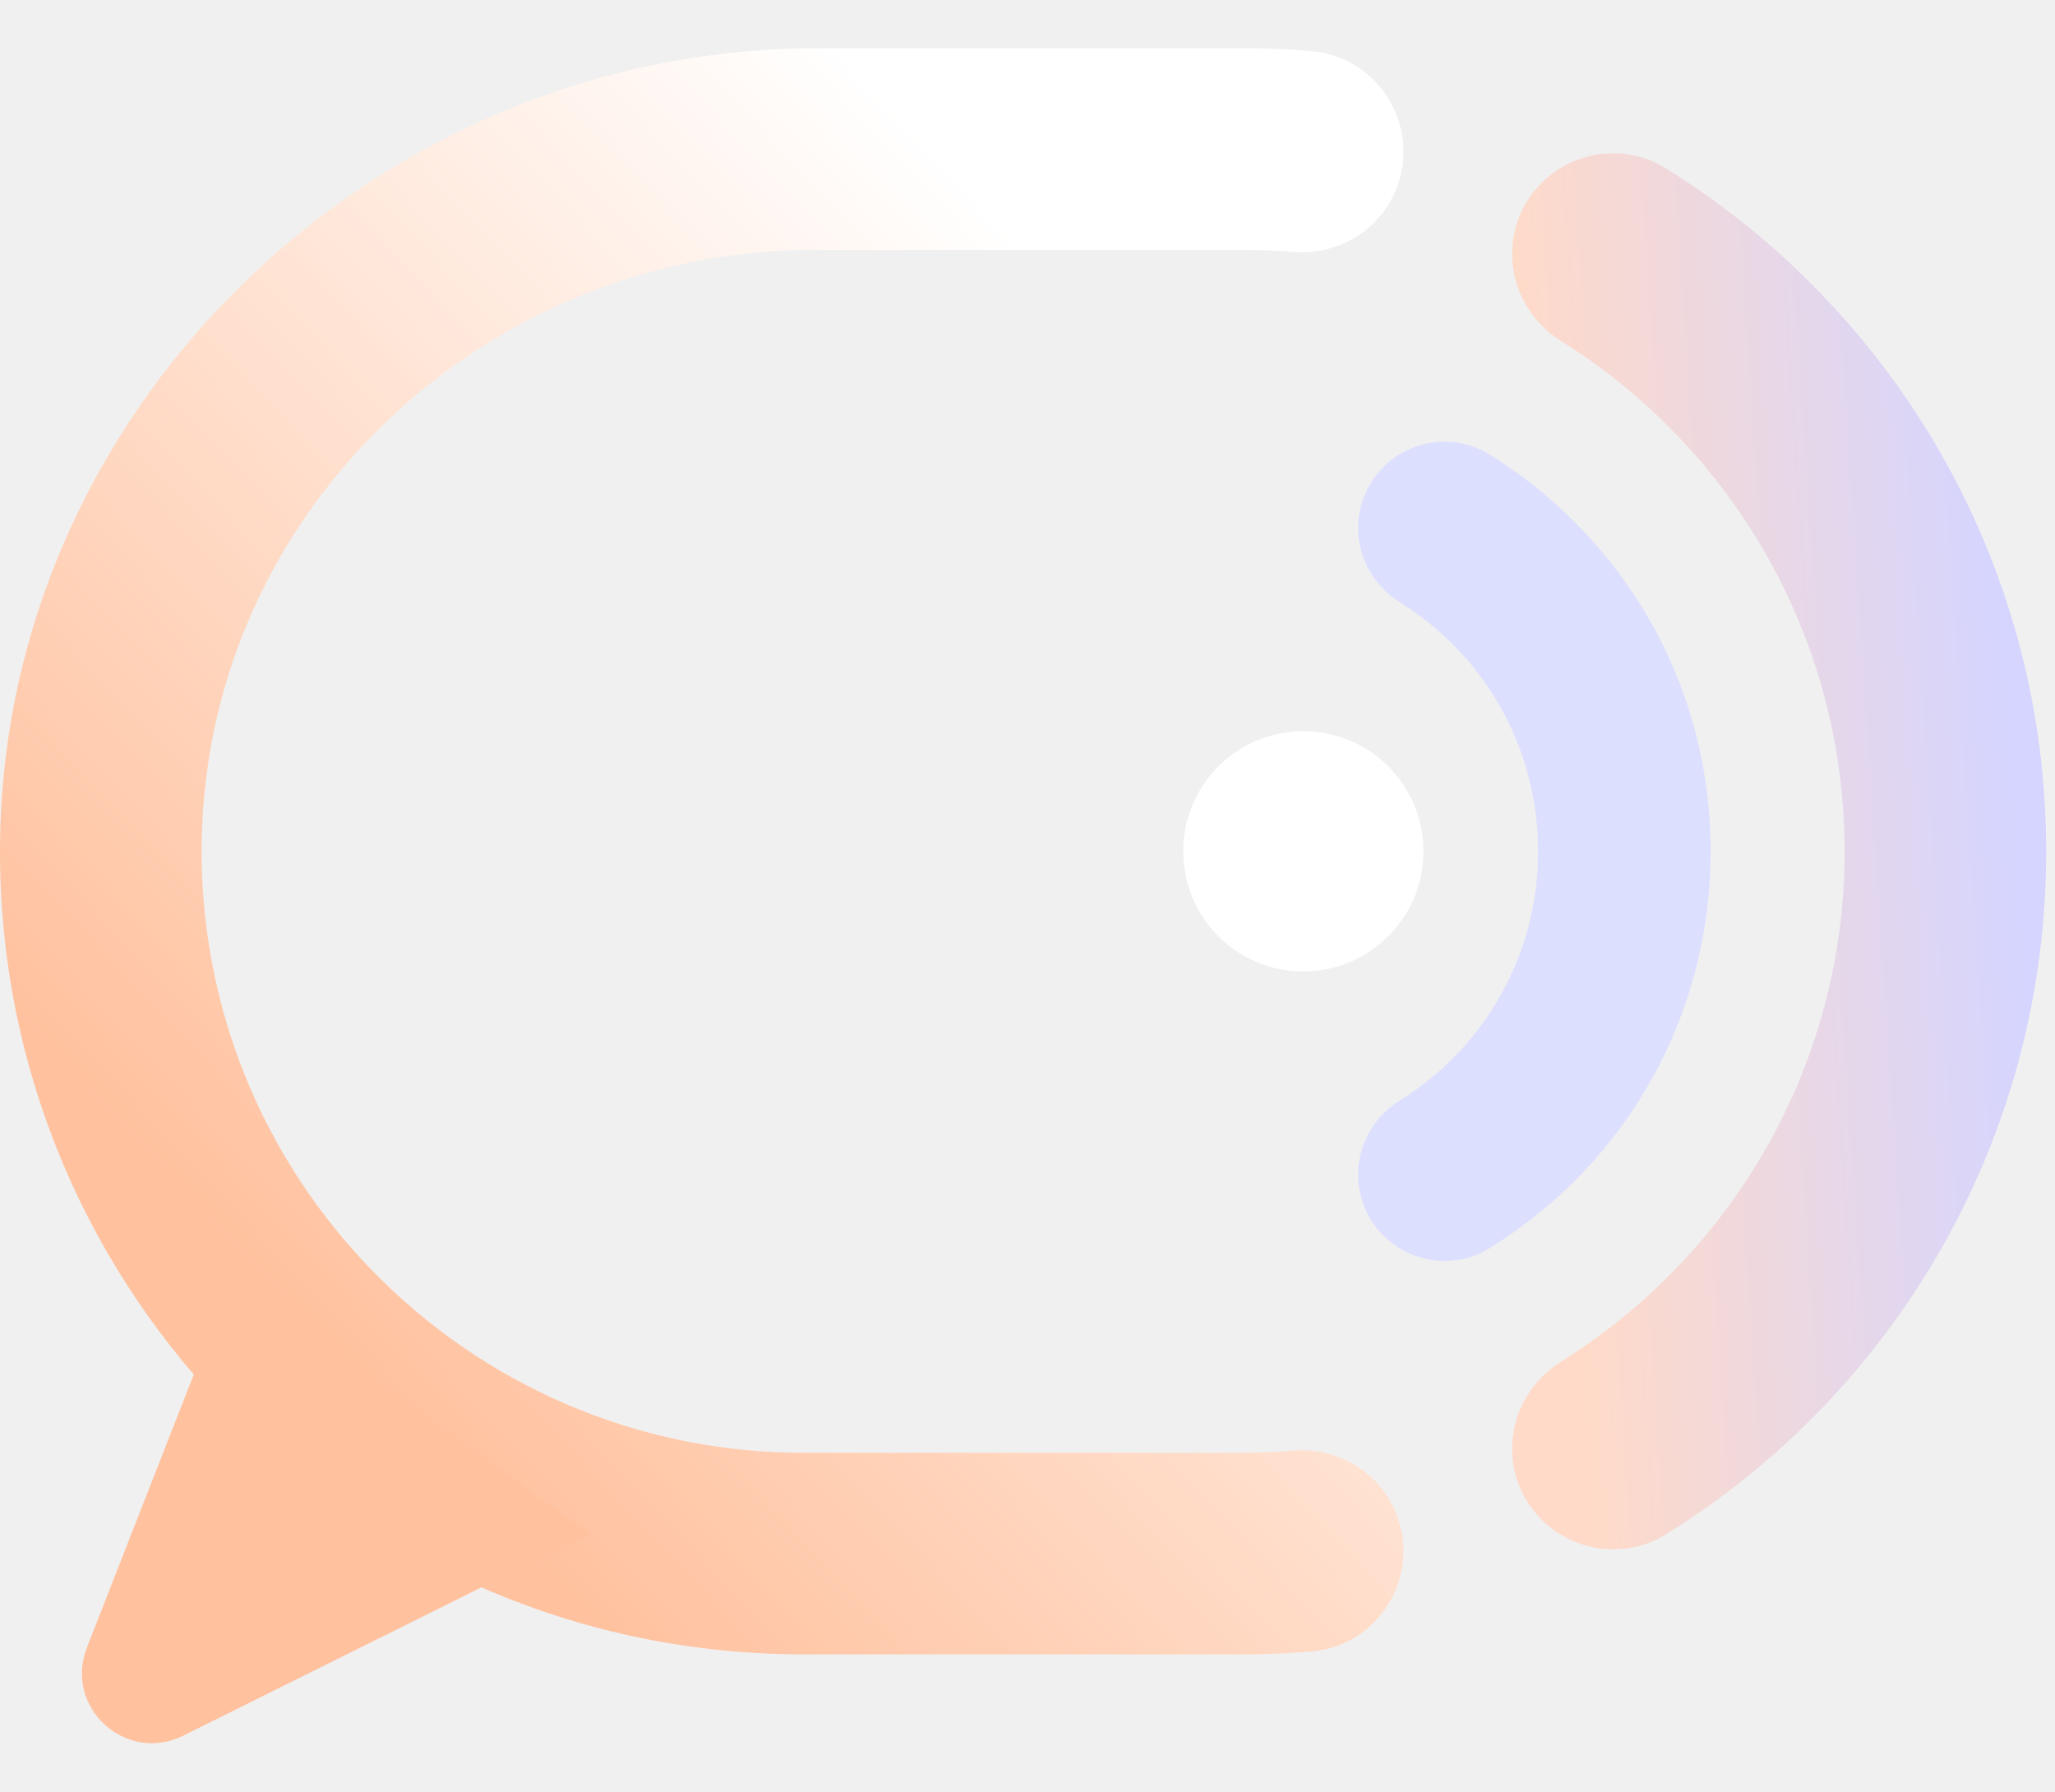
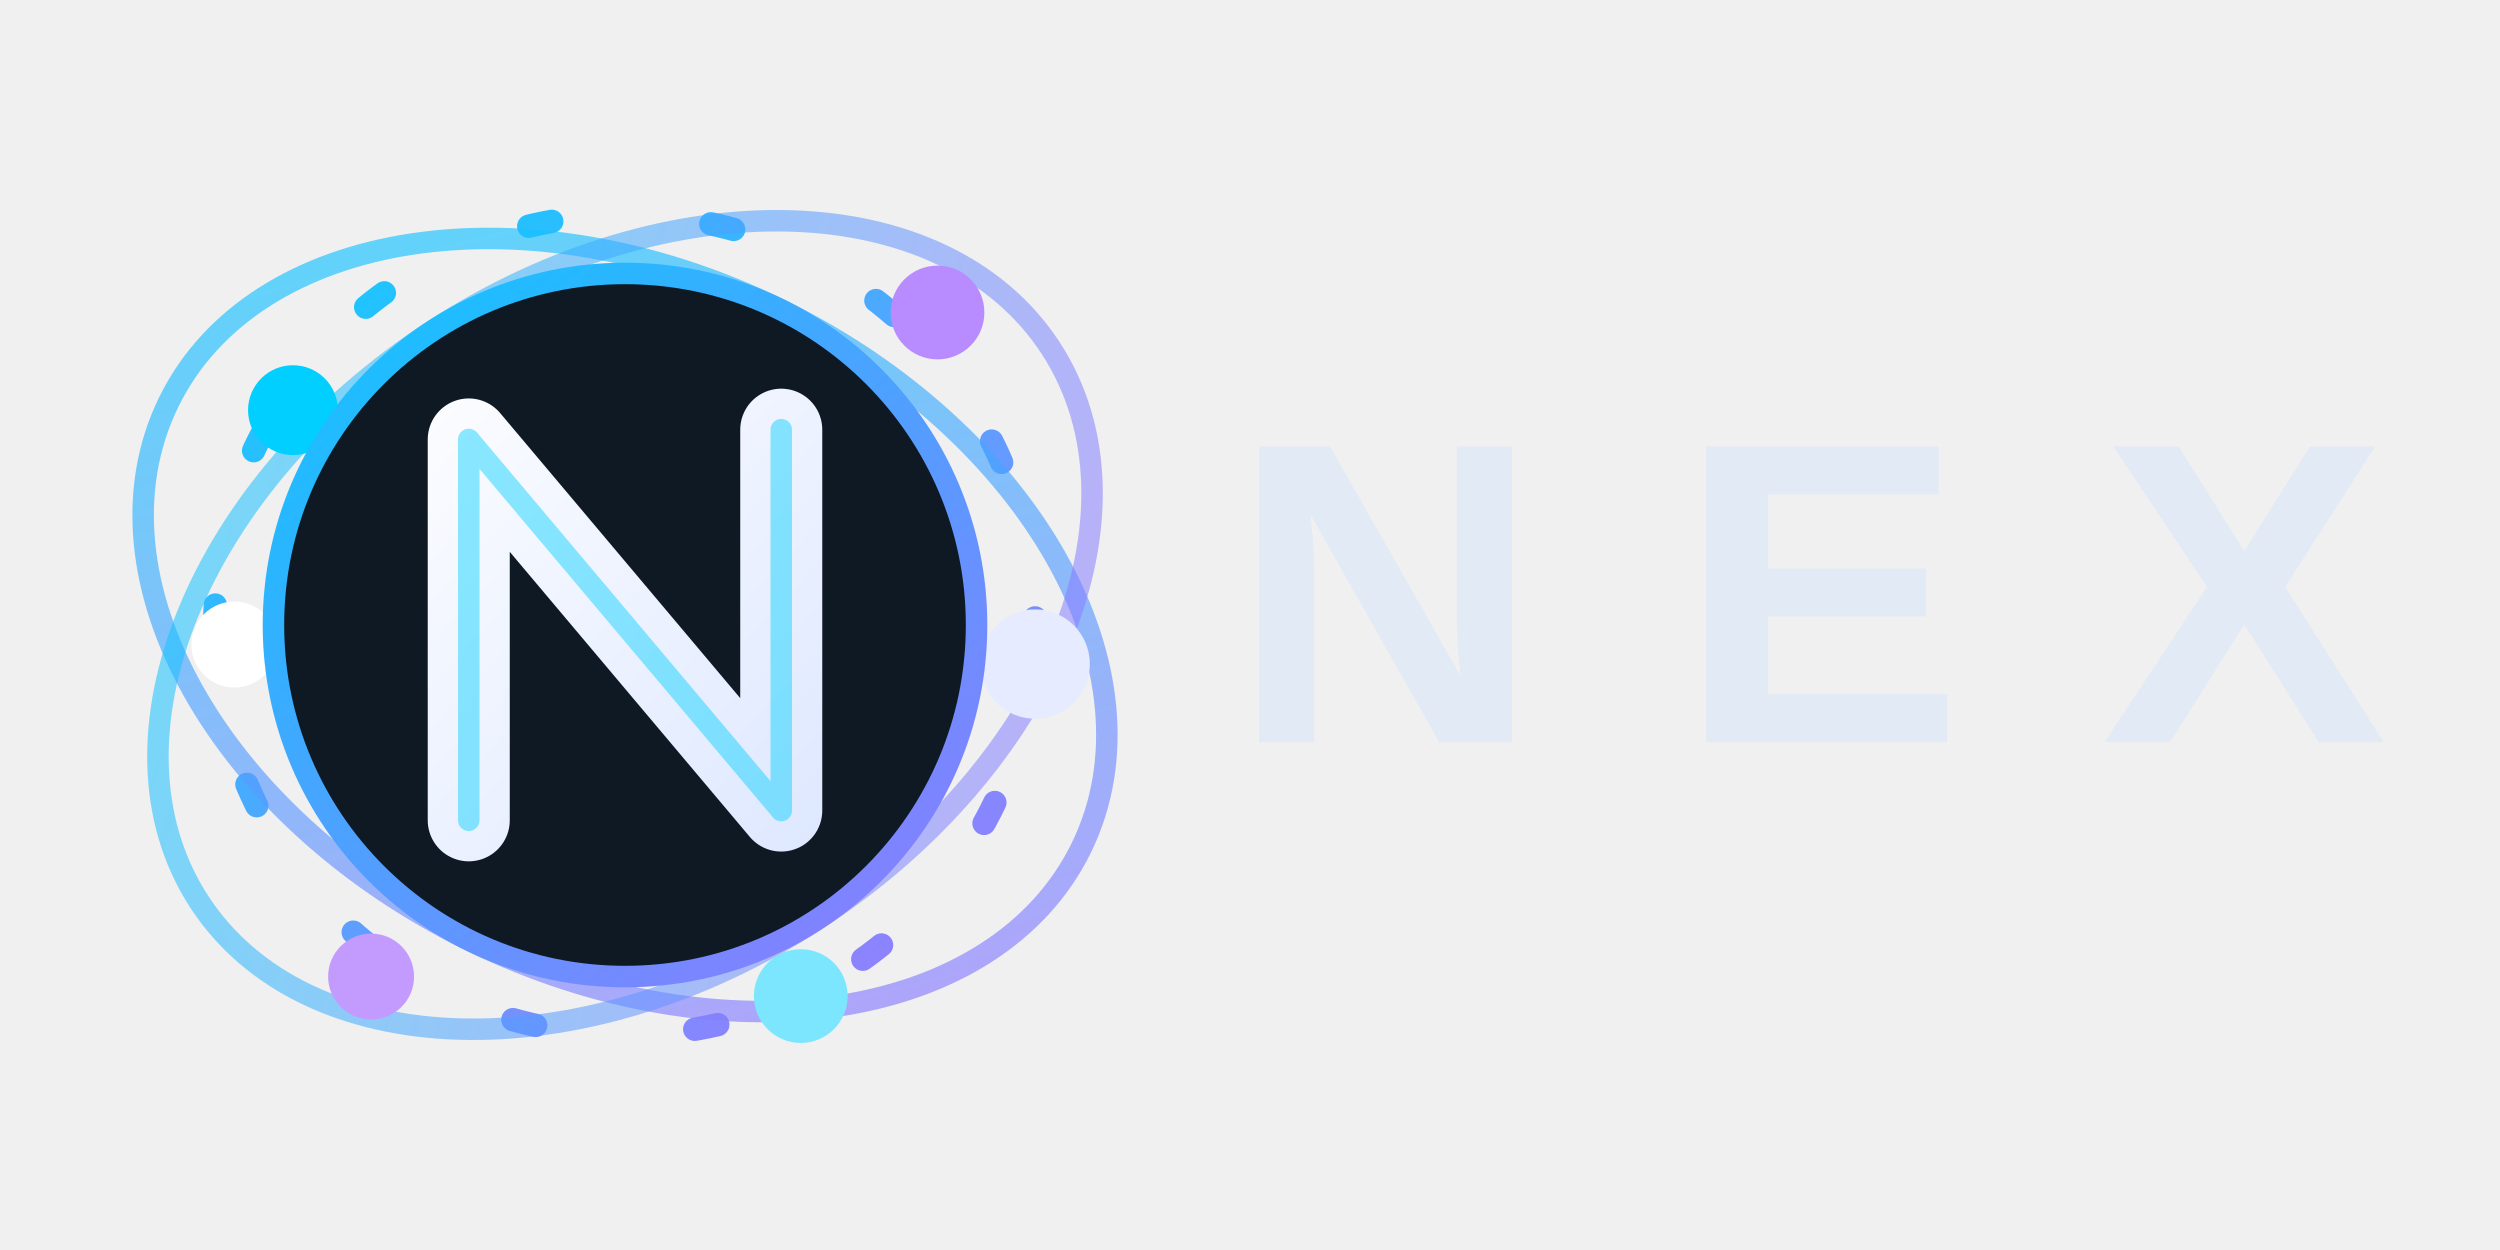
- <svg xmlns="http://www.w3.org/2000/svg" width="39" height="34" viewBox="0 0 39 34" fill="none">
-   <path d="M15.457 4.742H23.595C23.912 4.742 24.227 4.755 24.539 4.781C25.287 4.843 26.005 4.482 26.379 3.832C27.076 2.62 26.28 1.088 24.886 0.97C24.46 0.934 24.029 0.916 23.594 0.916H15.512C7.069 0.916 -0.058 7.823 0 16.265C0.029 20.431 1.731 24.2 4.465 26.934C7.223 29.692 11.033 31.396 15.241 31.396H23.594C24.029 31.396 24.46 31.378 24.886 31.342C26.28 31.224 27.076 29.692 26.379 28.48C26.005 27.83 25.287 27.469 24.539 27.53C24.227 27.556 23.912 27.57 23.594 27.57H15.241C8.854 27.57 3.676 22.298 3.83 15.879C3.979 9.648 9.224 4.742 15.457 4.742Z" fill="url(#paint0_linear_7127_2420)" />
-   <path d="M4.401 24.236L1.649 31.268C1.207 32.398 2.389 33.48 3.476 32.94L11.188 29.104L4.401 24.236Z" fill="#FFC19E" />
-   <path d="M29.875 9.898C29.397 9.418 28.858 8.991 28.275 8.629C27.897 8.393 27.45 8.323 27.015 8.432C26.579 8.541 26.215 8.817 25.99 9.208C25.849 9.457 25.774 9.736 25.774 10.016C25.774 10.589 26.068 11.116 26.561 11.425C28.207 12.453 29.19 14.222 29.19 16.157C29.19 18.092 28.207 19.861 26.56 20.889C25.8 21.365 25.551 22.34 25.992 23.108C26.285 23.615 26.831 23.93 27.417 23.93C27.72 23.93 28.016 23.846 28.272 23.686C30.898 22.059 32.465 19.244 32.465 16.157C32.466 13.792 31.546 11.569 29.875 9.898Z" fill="#DDDFFF" />
-   <path d="M24.734 18.436C23.475 18.436 22.455 17.415 22.455 16.156C22.455 14.897 23.475 13.876 24.734 13.876C25.994 13.876 27.014 14.897 27.014 16.156C27.014 17.415 25.994 18.436 24.734 18.436Z" fill="white" />
-   <path d="M38.833 16.158C38.833 21.635 35.947 26.434 31.613 29.12C31.302 29.313 30.958 29.403 30.618 29.403C29.954 29.403 29.305 29.056 28.949 28.44C28.429 27.535 28.741 26.395 29.627 25.84C32.856 23.824 35.007 20.238 35.007 16.158C35.007 12.078 32.856 8.489 29.627 6.473C29.033 6.101 28.696 5.465 28.696 4.814C28.696 4.496 28.779 4.172 28.949 3.873C29.488 2.936 30.699 2.625 31.617 3.196C32.618 3.819 33.543 4.551 34.371 5.382C37.128 8.139 38.833 11.95 38.833 16.158Z" fill="url(#paint1_linear_7127_2420)" />
+ <svg xmlns="http://www.w3.org/2000/svg" width="128" height="64" viewBox="0 0 128 64" fill="none">
  <defs>
-     <linearGradient id="paint0_linear_7127_2420" x1="25.72" y1="11.338" x2="8.208" y2="27.786" gradientUnits="userSpaceOnUse">
-       <stop stop-color="white" />
-       <stop offset="1" stop-color="#FFC19E" />
+     <linearGradient id="nexusOrbit" x1="14" y1="8" x2="54" y2="56" gradientUnits="userSpaceOnUse">
+       <stop stop-color="#00CFFF" />
+       <stop offset="1" stop-color="#A56CFF" />
    </linearGradient>
-     <linearGradient id="paint1_linear_7127_2420" x1="39.187" y1="29.86" x2="30.211" y2="30.456" gradientUnits="userSpaceOnUse">
-       <stop stop-color="#D5D5FF" />
-       <stop offset="0.992" stop-color="#FFDAC8" />
+     <linearGradient id="nexusGlow" x1="19" y1="18" x2="49" y2="46" gradientUnits="userSpaceOnUse">
+       <stop stop-color="#FFFFFF" />
+       <stop offset="1" stop-color="#D7E3FF" />
    </linearGradient>
  </defs>
+   <circle cx="32" cy="32" r="21" stroke="url(#nexusOrbit)" stroke-width="1.2" stroke-linecap="round" stroke-dasharray="1.2 8.2" opacity="0.95" />
+   <ellipse cx="32" cy="32" rx="26" ry="18" stroke="url(#nexusOrbit)" stroke-width="1.1" opacity="0.65" transform="rotate(26 32 32)" />
+   <ellipse cx="32" cy="32" rx="26" ry="18" stroke="url(#nexusOrbit)" stroke-width="1.1" opacity="0.55" transform="rotate(-33 32 32)" />
+   <circle cx="15" cy="21" r="2.3" fill="#00CFFF" />
+   <circle cx="48" cy="16" r="2.4" fill="#B88CFF" />
+   <circle cx="53" cy="34" r="2.8" fill="#E6EBFF" />
+   <circle cx="41" cy="51" r="2.4" fill="#7DE6FF" />
+   <circle cx="19" cy="50" r="2.2" fill="#C39BFF" />
+   <circle cx="12" cy="33" r="2.2" fill="#FFFFFF" />
+   <circle cx="32" cy="32" r="18" fill="#0F1923" stroke="url(#nexusOrbit)" stroke-width="1.1" />
+   <path d="M24 42V22.5L40 41.5V22" stroke="url(#nexusGlow)" stroke-width="4.2" stroke-linecap="round" stroke-linejoin="round" />
+   <path d="M24 42V22.5L40 41.5V22" stroke="#00CFFF" stroke-width="1.1" stroke-linecap="round" stroke-linejoin="round" opacity="0.45" />
+   <text x="63" y="38" fill="#E2EAF5" font-family="Arial, Helvetica, sans-serif" font-size="22" font-weight="700" letter-spacing="7">NEXUS</text>
</svg>
